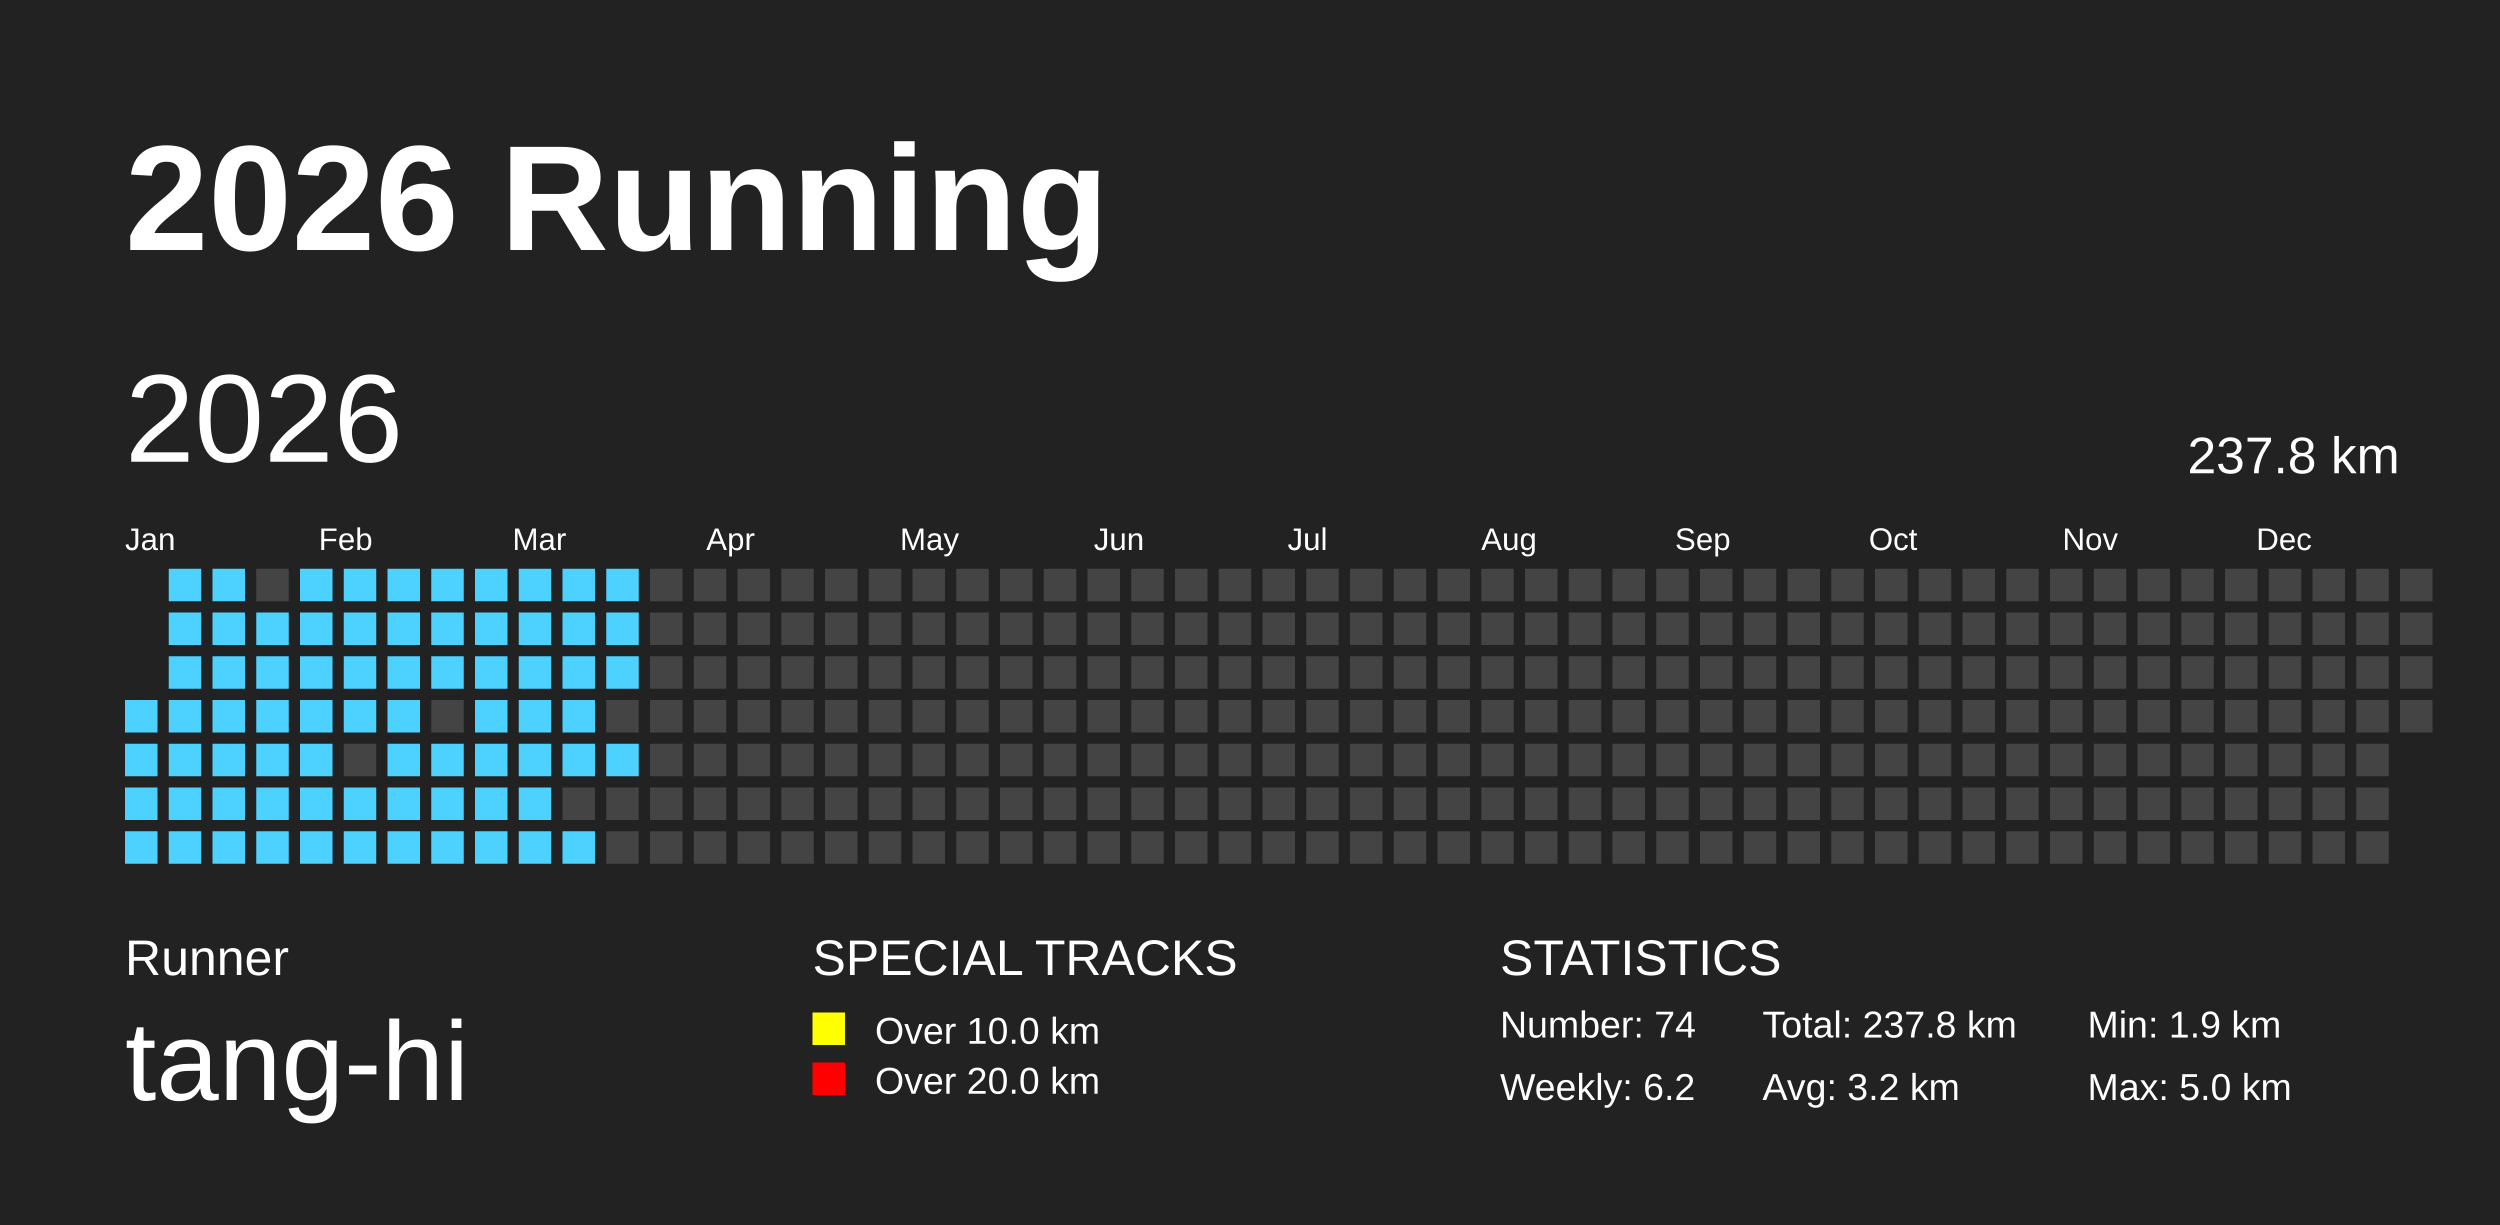
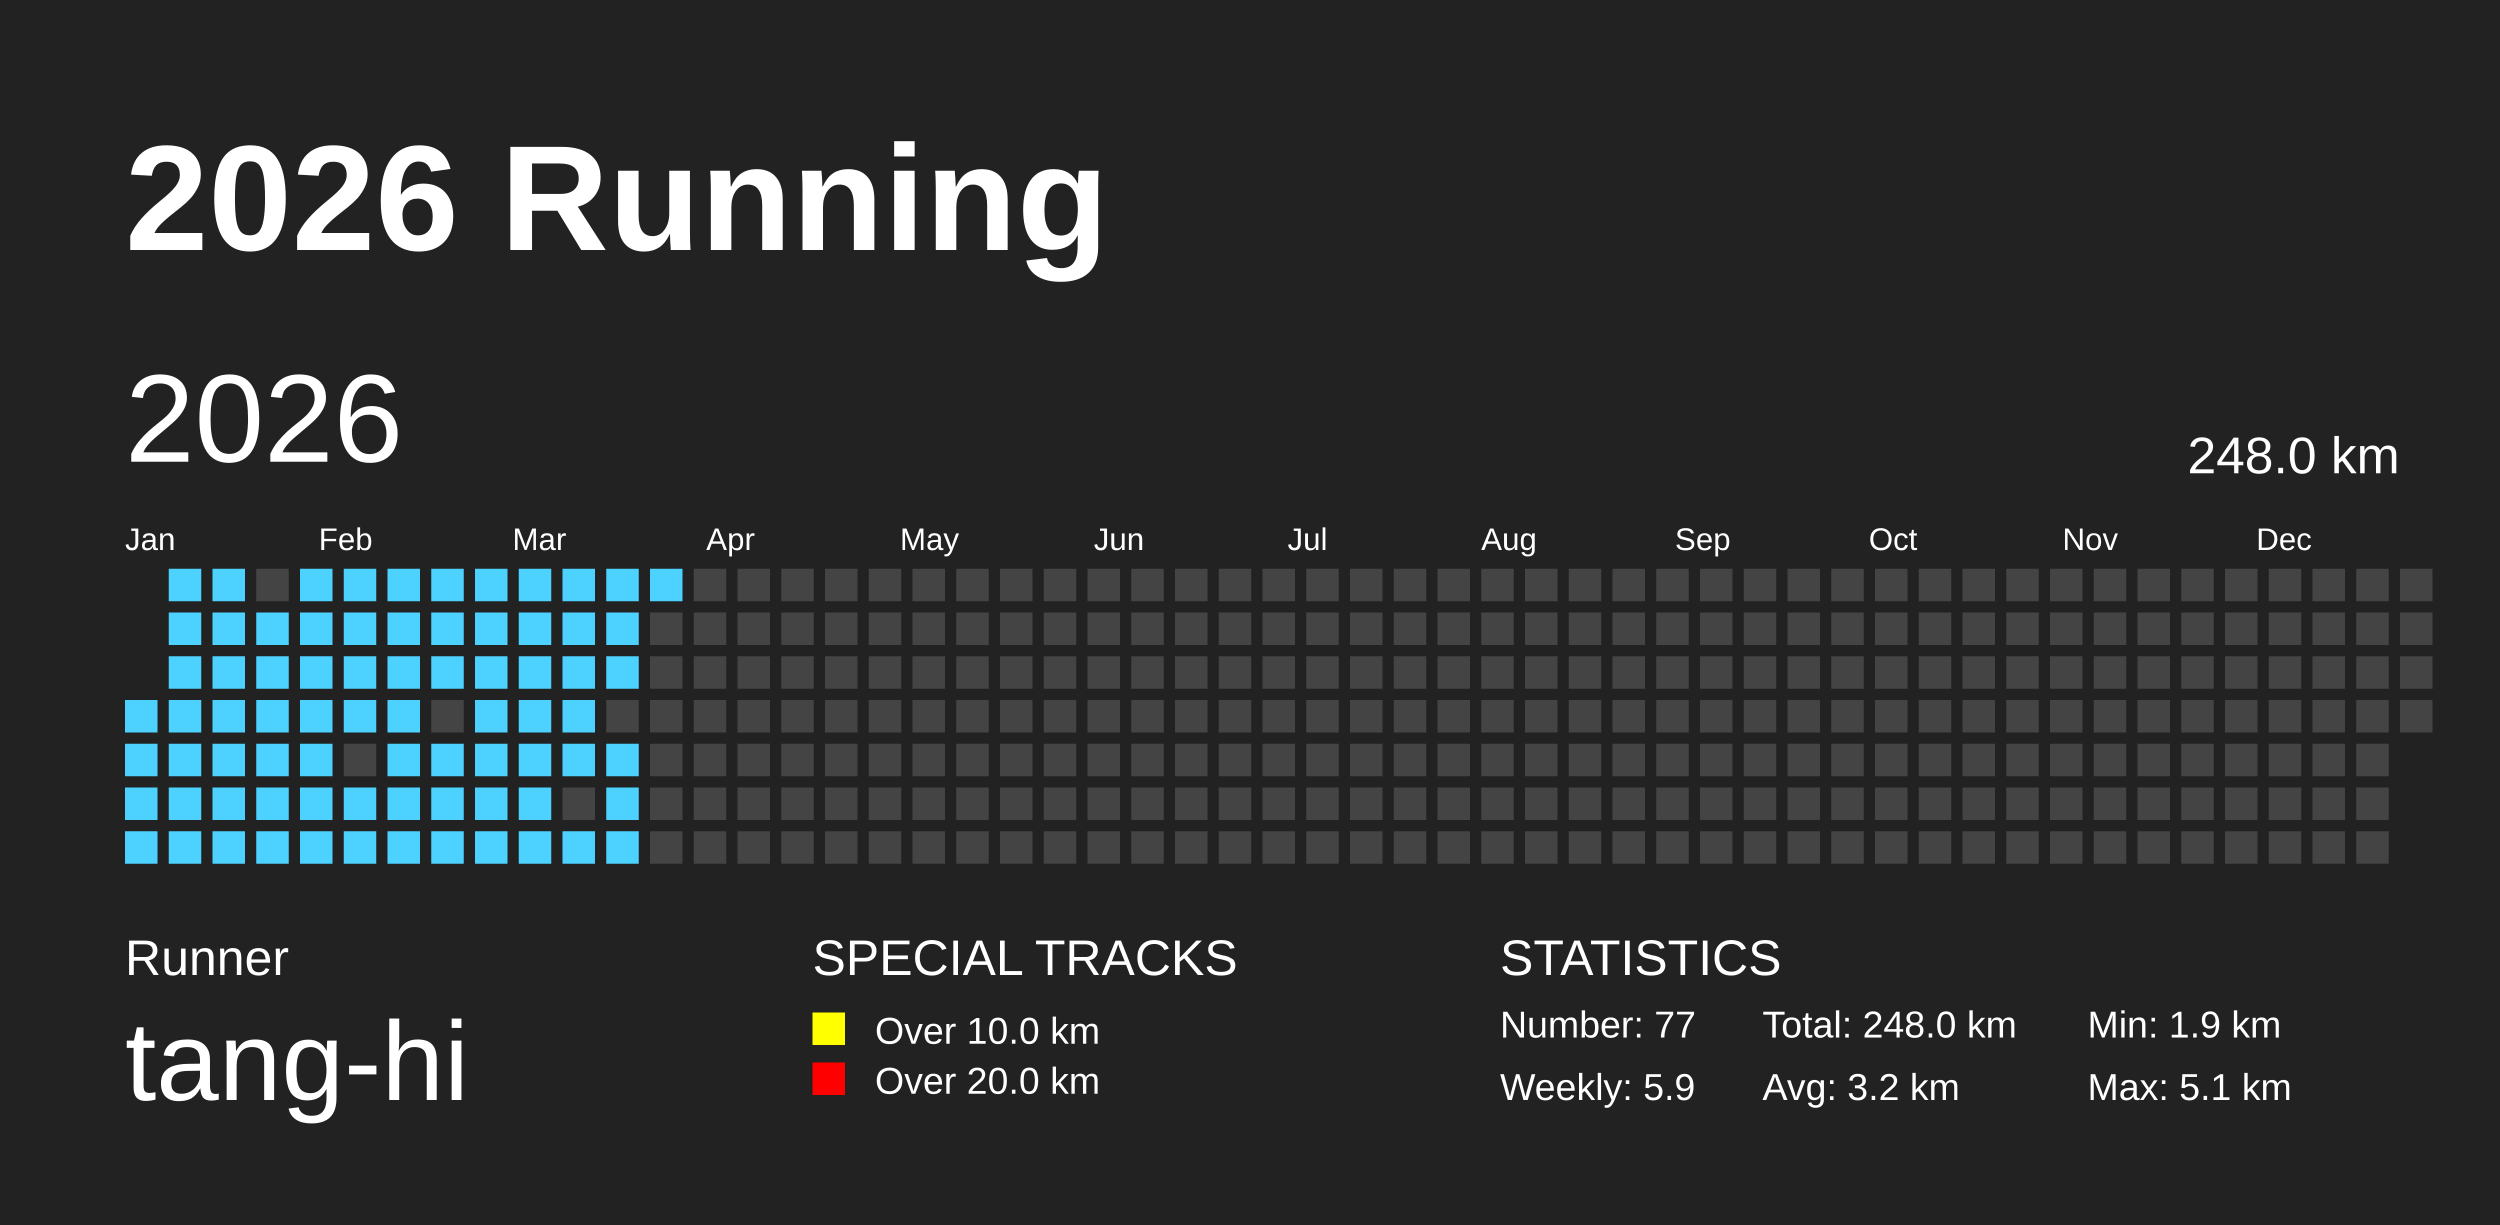
<svg xmlns="http://www.w3.org/2000/svg" baseProfile="full" height="98mm" version="1.1" viewBox="0,0,200,98" width="200mm">
  <defs />
  <rect fill="#222222" height="98" width="200" x="0" y="0" />
  <text fill="#FFFFFF" style="font-size:12px; font-family:Arial; font-weight:bold;" x="10" y="20">2026 Running</text>
  <text fill="#FFFFFF" style="font-size:4px; font-family:Arial" x="10" y="78">Runner</text>
  <text fill="#FFFFFF" style="font-size:9px; font-family:Arial" x="10" y="88">tang-hi</text>
  <text fill="#FFFFFF" style="font-size:4px; font-family:Arial" x="65" y="78">SPECIAL TRACKS</text>
  <rect fill="yellow" height="2.6" width="2.6" x="65" y="81" />
  <text fill="#FFFFFF" style="font-size:3px; font-family:Arial" x="70" y="83.5">Over 10.0 km</text>
  <rect fill="red" height="2.6" width="2.6" x="65" y="85" />
  <text fill="#FFFFFF" style="font-size:3px; font-family:Arial" x="70" y="87.5">Over 20.0 km</text>
  <text fill="#FFFFFF" style="font-size:4px; font-family:Arial" x="120" y="78">STATISTICS</text>
-   <text fill="#FFFFFF" style="font-size:3px; font-family:Arial" x="120" y="83">Number: 74</text>
-   <text fill="#FFFFFF" style="font-size:3px; font-family:Arial" x="120" y="88">Weekly: 6.2</text>
-   <text fill="#FFFFFF" style="font-size:3px; font-family:Arial" x="141" y="83">Total: 237.8 km</text>
+   <text fill="#FFFFFF" style="font-size:3px; font-family:Arial" x="120" y="83">Number: 77</text>
+   <text fill="#FFFFFF" style="font-size:3px; font-family:Arial" x="120" y="88">Weekly: 5.9</text>
+   <text fill="#FFFFFF" style="font-size:3px; font-family:Arial" x="141" y="83">Total: 248.0 km</text>
  <text fill="#FFFFFF" style="font-size:3px; font-family:Arial" x="141" y="88">Avg: 3.2 km</text>
  <text fill="#FFFFFF" style="font-size:3px; font-family:Arial" x="167" y="83">Min: 1.9 km</text>
-   <text fill="#FFFFFF" style="font-size:3px; font-family:Arial" x="167" y="88">Max: 5.0 km</text>
+   <text fill="#FFFFFF" style="font-size:3px; font-family:Arial" x="167" y="88">Max: 5.1 km</text>
  <text dominant-baseline="hanging" fill="#FFFFFF" style="font-size:10.0px; font-family:Arial;" x="10" y="30">2026</text>
-   <text dominant-baseline="hanging" fill="#FFFFFF" style="font-size:4.125px; font-family:Arial;" x="175" y="35">237.8 km</text>
+   <text dominant-baseline="hanging" fill="#FFFFFF" style="font-size:4.125px; font-family:Arial;" x="175" y="35">248.0 km</text>
  <text fill="#FFFFFF" style="font-size:2.5px; font-family:Arial" x="10.0" y="44">Jan</text>
  <text fill="#FFFFFF" style="font-size:2.5px; font-family:Arial" x="25.5" y="44">Feb</text>
  <text fill="#FFFFFF" style="font-size:2.5px; font-family:Arial" x="41.0" y="44">Mar</text>
  <text fill="#FFFFFF" style="font-size:2.5px; font-family:Arial" x="56.5" y="44">Apr</text>
  <text fill="#FFFFFF" style="font-size:2.5px; font-family:Arial" x="72.0" y="44">May</text>
  <text fill="#FFFFFF" style="font-size:2.5px; font-family:Arial" x="87.5" y="44">Jun</text>
  <text fill="#FFFFFF" style="font-size:2.5px; font-family:Arial" x="103.0" y="44">Jul</text>
  <text fill="#FFFFFF" style="font-size:2.5px; font-family:Arial" x="118.5" y="44">Aug</text>
  <text fill="#FFFFFF" style="font-size:2.5px; font-family:Arial" x="134.0" y="44">Sep</text>
  <text fill="#FFFFFF" style="font-size:2.5px; font-family:Arial" x="149.5" y="44">Oct</text>
  <text fill="#FFFFFF" style="font-size:2.5px; font-family:Arial" x="165.0" y="44">Nov</text>
  <text fill="#FFFFFF" style="font-size:2.5px; font-family:Arial" x="180.5" y="44">Dec</text>
  <rect fill="#4DD2FF" height="2.6" width="2.6" x="10.0" y="56.0" />
  <rect fill="#4DD2FF" height="2.6" width="2.6" x="10.0" y="59.5" />
  <rect fill="#4DD2FF" height="2.6" width="2.6" x="10.0" y="63.0" />
  <rect fill="#4DD2FF" height="2.6" width="2.6" x="10.0" y="66.5" />
  <rect fill="#4DD2FF" height="2.6" width="2.6" x="13.5" y="45.5" />
  <rect fill="#4DD2FF" height="2.6" width="2.6" x="13.5" y="49.0" />
  <rect fill="#4DD2FF" height="2.6" width="2.6" x="13.5" y="52.5" />
  <rect fill="#4DD2FF" height="2.6" width="2.6" x="13.5" y="56.0" />
  <rect fill="#4DD2FF" height="2.6" width="2.6" x="13.5" y="59.5" />
  <rect fill="#4DD2FF" height="2.6" width="2.6" x="13.5" y="63.0" />
  <rect fill="#4DD2FF" height="2.6" width="2.6" x="13.5" y="66.5" />
  <rect fill="#4DD2FF" height="2.6" width="2.6" x="17.0" y="45.5" />
  <rect fill="#4DD2FF" height="2.6" width="2.6" x="17.0" y="49.0" />
  <rect fill="#4DD2FF" height="2.6" width="2.6" x="17.0" y="52.5" />
  <rect fill="#4DD2FF" height="2.6" width="2.6" x="17.0" y="56.0" />
  <rect fill="#4DD2FF" height="2.6" width="2.6" x="17.0" y="59.5" />
  <rect fill="#4DD2FF" height="2.6" width="2.6" x="17.0" y="63.0" />
  <rect fill="#4DD2FF" height="2.6" width="2.6" x="17.0" y="66.5" />
  <rect fill="#444444" height="2.6" width="2.6" x="20.5" y="45.5" />
  <rect fill="#4DD2FF" height="2.6" width="2.6" x="20.5" y="49.0" />
  <rect fill="#4DD2FF" height="2.6" width="2.6" x="20.5" y="52.5" />
  <rect fill="#4DD2FF" height="2.6" width="2.6" x="20.5" y="56.0" />
  <rect fill="#4DD2FF" height="2.6" width="2.6" x="20.5" y="59.5" />
  <rect fill="#4DD2FF" height="2.6" width="2.6" x="20.5" y="63.0" />
  <rect fill="#4DD2FF" height="2.6" width="2.6" x="20.5" y="66.5" />
  <rect fill="#4DD2FF" height="2.6" width="2.6" x="24.0" y="45.5" />
  <rect fill="#4DD2FF" height="2.6" width="2.6" x="24.0" y="49.0" />
  <rect fill="#4DD2FF" height="2.6" width="2.6" x="24.0" y="52.5" />
  <rect fill="#4DD2FF" height="2.6" width="2.6" x="24.0" y="56.0" />
  <rect fill="#4DD2FF" height="2.6" width="2.6" x="24.0" y="59.5" />
  <rect fill="#4DD2FF" height="2.6" width="2.6" x="24.0" y="63.0" />
  <rect fill="#4DD2FF" height="2.6" width="2.6" x="24.0" y="66.5" />
  <rect fill="#4DD2FF" height="2.6" width="2.6" x="27.5" y="45.5" />
  <rect fill="#4DD2FF" height="2.6" width="2.6" x="27.5" y="49.0" />
  <rect fill="#4DD2FF" height="2.6" width="2.6" x="27.5" y="52.5" />
  <rect fill="#4DD2FF" height="2.6" width="2.6" x="27.5" y="56.0" />
  <rect fill="#444444" height="2.6" width="2.6" x="27.5" y="59.5" />
  <rect fill="#4DD2FF" height="2.6" width="2.6" x="27.5" y="63.0" />
  <rect fill="#4DD2FF" height="2.6" width="2.6" x="27.5" y="66.5" />
  <rect fill="#4DD2FF" height="2.6" width="2.6" x="31.0" y="45.5" />
  <rect fill="#4DD2FF" height="2.6" width="2.6" x="31.0" y="49.0" />
  <rect fill="#4DD2FF" height="2.6" width="2.6" x="31.0" y="52.5" />
  <rect fill="#4DD2FF" height="2.6" width="2.6" x="31.0" y="56.0" />
  <rect fill="#4DD2FF" height="2.6" width="2.6" x="31.0" y="59.5" />
  <rect fill="#4DD2FF" height="2.6" width="2.6" x="31.0" y="63.0" />
  <rect fill="#4DD2FF" height="2.6" width="2.6" x="31.0" y="66.5" />
  <rect fill="#4DD2FF" height="2.6" width="2.6" x="34.5" y="45.5" />
  <rect fill="#4DD2FF" height="2.6" width="2.6" x="34.5" y="49.0" />
  <rect fill="#4DD2FF" height="2.6" width="2.6" x="34.5" y="52.5" />
  <rect fill="#444444" height="2.6" width="2.6" x="34.5" y="56.0" />
  <rect fill="#4DD2FF" height="2.6" width="2.6" x="34.5" y="59.5" />
  <rect fill="#4DD2FF" height="2.6" width="2.6" x="34.5" y="63.0" />
  <rect fill="#4DD2FF" height="2.6" width="2.6" x="34.5" y="66.5" />
  <rect fill="#4DD2FF" height="2.6" width="2.6" x="38.0" y="45.5" />
  <rect fill="#4DD2FF" height="2.6" width="2.6" x="38.0" y="49.0" />
  <rect fill="#4DD2FF" height="2.6" width="2.6" x="38.0" y="52.5" />
  <rect fill="#4DD2FF" height="2.6" width="2.6" x="38.0" y="56.0" />
  <rect fill="#4DD2FF" height="2.6" width="2.6" x="38.0" y="59.5" />
  <rect fill="#4DD2FF" height="2.6" width="2.6" x="38.0" y="63.0" />
  <rect fill="#4DD2FF" height="2.6" width="2.6" x="38.0" y="66.5" />
  <rect fill="#4DD2FF" height="2.6" width="2.6" x="41.5" y="45.5" />
  <rect fill="#4DD2FF" height="2.6" width="2.6" x="41.5" y="49.0" />
  <rect fill="#4DD2FF" height="2.6" width="2.6" x="41.5" y="52.5" />
  <rect fill="#4DD2FF" height="2.6" width="2.6" x="41.5" y="56.0" />
  <rect fill="#4DD2FF" height="2.6" width="2.6" x="41.5" y="59.5" />
  <rect fill="#4DD2FF" height="2.6" width="2.6" x="41.5" y="63.0" />
  <rect fill="#4DD2FF" height="2.6" width="2.6" x="41.5" y="66.5" />
  <rect fill="#4DD2FF" height="2.6" width="2.6" x="45.0" y="45.5" />
  <rect fill="#4DD2FF" height="2.6" width="2.6" x="45.0" y="49.0" />
  <rect fill="#4DD2FF" height="2.6" width="2.6" x="45.0" y="52.5" />
  <rect fill="#4DD2FF" height="2.6" width="2.6" x="45.0" y="56.0" />
  <rect fill="#4DD2FF" height="2.6" width="2.6" x="45.0" y="59.5" />
  <rect fill="#444444" height="2.6" width="2.6" x="45.0" y="63.0" />
  <rect fill="#4DD2FF" height="2.6" width="2.6" x="45.0" y="66.5" />
  <rect fill="#4DD2FF" height="2.6" width="2.6" x="48.5" y="45.5" />
  <rect fill="#4DD2FF" height="2.6" width="2.6" x="48.5" y="49.0" />
  <rect fill="#4DD2FF" height="2.6" width="2.6" x="48.5" y="52.5" />
  <rect fill="#444444" height="2.6" width="2.6" x="48.5" y="56.0" />
  <rect fill="#4DD2FF" height="2.6" width="2.6" x="48.5" y="59.5" />
-   <rect fill="#444444" height="2.6" width="2.6" x="48.5" y="63.0" />
-   <rect fill="#444444" height="2.6" width="2.6" x="48.5" y="66.5" />
-   <rect fill="#444444" height="2.6" width="2.6" x="52.0" y="45.5" />
+   <rect fill="#4DD2FF" height="2.6" width="2.6" x="48.5" y="63.0" />
+   <rect fill="#4DD2FF" height="2.6" width="2.6" x="48.5" y="66.5" />
+   <rect fill="#4DD2FF" height="2.6" width="2.6" x="52.0" y="45.5" />
  <rect fill="#444444" height="2.6" width="2.6" x="52.0" y="49.0" />
  <rect fill="#444444" height="2.6" width="2.6" x="52.0" y="52.5" />
  <rect fill="#444444" height="2.6" width="2.6" x="52.0" y="56.0" />
  <rect fill="#444444" height="2.6" width="2.6" x="52.0" y="59.5" />
  <rect fill="#444444" height="2.6" width="2.6" x="52.0" y="63.0" />
  <rect fill="#444444" height="2.6" width="2.6" x="52.0" y="66.5" />
  <rect fill="#444444" height="2.6" width="2.6" x="55.5" y="45.5" />
  <rect fill="#444444" height="2.6" width="2.6" x="55.5" y="49.0" />
  <rect fill="#444444" height="2.6" width="2.6" x="55.5" y="52.5" />
  <rect fill="#444444" height="2.6" width="2.6" x="55.5" y="56.0" />
  <rect fill="#444444" height="2.6" width="2.6" x="55.5" y="59.5" />
  <rect fill="#444444" height="2.6" width="2.6" x="55.5" y="63.0" />
  <rect fill="#444444" height="2.6" width="2.6" x="55.5" y="66.5" />
  <rect fill="#444444" height="2.6" width="2.6" x="59.0" y="45.5" />
  <rect fill="#444444" height="2.6" width="2.6" x="59.0" y="49.0" />
  <rect fill="#444444" height="2.6" width="2.6" x="59.0" y="52.5" />
  <rect fill="#444444" height="2.6" width="2.6" x="59.0" y="56.0" />
  <rect fill="#444444" height="2.6" width="2.6" x="59.0" y="59.5" />
  <rect fill="#444444" height="2.6" width="2.6" x="59.0" y="63.0" />
  <rect fill="#444444" height="2.6" width="2.6" x="59.0" y="66.5" />
  <rect fill="#444444" height="2.6" width="2.6" x="62.5" y="45.5" />
  <rect fill="#444444" height="2.6" width="2.6" x="62.5" y="49.0" />
  <rect fill="#444444" height="2.6" width="2.6" x="62.5" y="52.5" />
  <rect fill="#444444" height="2.6" width="2.6" x="62.5" y="56.0" />
  <rect fill="#444444" height="2.6" width="2.6" x="62.5" y="59.5" />
  <rect fill="#444444" height="2.6" width="2.6" x="62.5" y="63.0" />
  <rect fill="#444444" height="2.6" width="2.6" x="62.5" y="66.5" />
  <rect fill="#444444" height="2.6" width="2.6" x="66.0" y="45.5" />
  <rect fill="#444444" height="2.6" width="2.6" x="66.0" y="49.0" />
  <rect fill="#444444" height="2.6" width="2.6" x="66.0" y="52.5" />
  <rect fill="#444444" height="2.6" width="2.6" x="66.0" y="56.0" />
  <rect fill="#444444" height="2.6" width="2.6" x="66.0" y="59.5" />
  <rect fill="#444444" height="2.6" width="2.6" x="66.0" y="63.0" />
  <rect fill="#444444" height="2.6" width="2.6" x="66.0" y="66.5" />
  <rect fill="#444444" height="2.6" width="2.6" x="69.5" y="45.5" />
  <rect fill="#444444" height="2.6" width="2.6" x="69.5" y="49.0" />
  <rect fill="#444444" height="2.6" width="2.6" x="69.5" y="52.5" />
  <rect fill="#444444" height="2.6" width="2.6" x="69.5" y="56.0" />
  <rect fill="#444444" height="2.6" width="2.6" x="69.5" y="59.5" />
  <rect fill="#444444" height="2.6" width="2.6" x="69.5" y="63.0" />
  <rect fill="#444444" height="2.6" width="2.6" x="69.5" y="66.5" />
  <rect fill="#444444" height="2.6" width="2.6" x="73.0" y="45.5" />
  <rect fill="#444444" height="2.6" width="2.6" x="73.0" y="49.0" />
  <rect fill="#444444" height="2.6" width="2.6" x="73.0" y="52.5" />
  <rect fill="#444444" height="2.6" width="2.6" x="73.0" y="56.0" />
  <rect fill="#444444" height="2.6" width="2.6" x="73.0" y="59.5" />
  <rect fill="#444444" height="2.6" width="2.6" x="73.0" y="63.0" />
  <rect fill="#444444" height="2.6" width="2.6" x="73.0" y="66.5" />
  <rect fill="#444444" height="2.6" width="2.6" x="76.5" y="45.5" />
  <rect fill="#444444" height="2.6" width="2.6" x="76.5" y="49.0" />
  <rect fill="#444444" height="2.6" width="2.6" x="76.5" y="52.5" />
  <rect fill="#444444" height="2.6" width="2.6" x="76.5" y="56.0" />
  <rect fill="#444444" height="2.6" width="2.6" x="76.5" y="59.5" />
  <rect fill="#444444" height="2.6" width="2.6" x="76.5" y="63.0" />
  <rect fill="#444444" height="2.6" width="2.6" x="76.5" y="66.5" />
  <rect fill="#444444" height="2.6" width="2.6" x="80.0" y="45.5" />
  <rect fill="#444444" height="2.6" width="2.6" x="80.0" y="49.0" />
  <rect fill="#444444" height="2.6" width="2.6" x="80.0" y="52.5" />
  <rect fill="#444444" height="2.6" width="2.6" x="80.0" y="56.0" />
  <rect fill="#444444" height="2.6" width="2.6" x="80.0" y="59.5" />
  <rect fill="#444444" height="2.6" width="2.6" x="80.0" y="63.0" />
  <rect fill="#444444" height="2.6" width="2.6" x="80.0" y="66.5" />
  <rect fill="#444444" height="2.6" width="2.6" x="83.5" y="45.5" />
  <rect fill="#444444" height="2.6" width="2.6" x="83.5" y="49.0" />
  <rect fill="#444444" height="2.6" width="2.6" x="83.5" y="52.5" />
  <rect fill="#444444" height="2.6" width="2.6" x="83.5" y="56.0" />
  <rect fill="#444444" height="2.6" width="2.6" x="83.5" y="59.5" />
  <rect fill="#444444" height="2.6" width="2.6" x="83.5" y="63.0" />
  <rect fill="#444444" height="2.6" width="2.6" x="83.5" y="66.5" />
  <rect fill="#444444" height="2.6" width="2.6" x="87.0" y="45.5" />
  <rect fill="#444444" height="2.6" width="2.6" x="87.0" y="49.0" />
  <rect fill="#444444" height="2.6" width="2.6" x="87.0" y="52.5" />
  <rect fill="#444444" height="2.6" width="2.6" x="87.0" y="56.0" />
  <rect fill="#444444" height="2.6" width="2.6" x="87.0" y="59.5" />
  <rect fill="#444444" height="2.6" width="2.6" x="87.0" y="63.0" />
  <rect fill="#444444" height="2.6" width="2.6" x="87.0" y="66.5" />
  <rect fill="#444444" height="2.6" width="2.6" x="90.5" y="45.5" />
  <rect fill="#444444" height="2.6" width="2.6" x="90.5" y="49.0" />
  <rect fill="#444444" height="2.6" width="2.6" x="90.5" y="52.5" />
  <rect fill="#444444" height="2.6" width="2.6" x="90.5" y="56.0" />
  <rect fill="#444444" height="2.6" width="2.6" x="90.5" y="59.5" />
  <rect fill="#444444" height="2.6" width="2.6" x="90.5" y="63.0" />
  <rect fill="#444444" height="2.6" width="2.6" x="90.5" y="66.5" />
  <rect fill="#444444" height="2.6" width="2.6" x="94.0" y="45.5" />
  <rect fill="#444444" height="2.6" width="2.6" x="94.0" y="49.0" />
  <rect fill="#444444" height="2.6" width="2.6" x="94.0" y="52.5" />
  <rect fill="#444444" height="2.6" width="2.6" x="94.0" y="56.0" />
  <rect fill="#444444" height="2.6" width="2.6" x="94.0" y="59.5" />
  <rect fill="#444444" height="2.6" width="2.6" x="94.0" y="63.0" />
  <rect fill="#444444" height="2.6" width="2.6" x="94.0" y="66.5" />
  <rect fill="#444444" height="2.6" width="2.6" x="97.5" y="45.5" />
  <rect fill="#444444" height="2.6" width="2.6" x="97.5" y="49.0" />
  <rect fill="#444444" height="2.6" width="2.6" x="97.5" y="52.5" />
  <rect fill="#444444" height="2.6" width="2.6" x="97.5" y="56.0" />
  <rect fill="#444444" height="2.6" width="2.6" x="97.5" y="59.5" />
  <rect fill="#444444" height="2.6" width="2.6" x="97.5" y="63.0" />
  <rect fill="#444444" height="2.6" width="2.6" x="97.5" y="66.5" />
  <rect fill="#444444" height="2.6" width="2.6" x="101.0" y="45.5" />
  <rect fill="#444444" height="2.6" width="2.6" x="101.0" y="49.0" />
  <rect fill="#444444" height="2.6" width="2.6" x="101.0" y="52.5" />
  <rect fill="#444444" height="2.6" width="2.6" x="101.0" y="56.0" />
  <rect fill="#444444" height="2.6" width="2.6" x="101.0" y="59.5" />
  <rect fill="#444444" height="2.6" width="2.6" x="101.0" y="63.0" />
  <rect fill="#444444" height="2.6" width="2.6" x="101.0" y="66.5" />
  <rect fill="#444444" height="2.6" width="2.6" x="104.5" y="45.5" />
  <rect fill="#444444" height="2.6" width="2.6" x="104.5" y="49.0" />
  <rect fill="#444444" height="2.6" width="2.6" x="104.5" y="52.5" />
  <rect fill="#444444" height="2.6" width="2.6" x="104.5" y="56.0" />
  <rect fill="#444444" height="2.6" width="2.6" x="104.5" y="59.5" />
  <rect fill="#444444" height="2.6" width="2.6" x="104.5" y="63.0" />
  <rect fill="#444444" height="2.6" width="2.6" x="104.5" y="66.5" />
  <rect fill="#444444" height="2.6" width="2.6" x="108.0" y="45.5" />
  <rect fill="#444444" height="2.6" width="2.6" x="108.0" y="49.0" />
  <rect fill="#444444" height="2.6" width="2.6" x="108.0" y="52.5" />
  <rect fill="#444444" height="2.6" width="2.6" x="108.0" y="56.0" />
  <rect fill="#444444" height="2.6" width="2.6" x="108.0" y="59.5" />
  <rect fill="#444444" height="2.6" width="2.6" x="108.0" y="63.0" />
  <rect fill="#444444" height="2.6" width="2.6" x="108.0" y="66.5" />
  <rect fill="#444444" height="2.6" width="2.6" x="111.5" y="45.5" />
  <rect fill="#444444" height="2.6" width="2.6" x="111.5" y="49.0" />
  <rect fill="#444444" height="2.6" width="2.6" x="111.5" y="52.5" />
  <rect fill="#444444" height="2.6" width="2.6" x="111.5" y="56.0" />
  <rect fill="#444444" height="2.6" width="2.6" x="111.5" y="59.5" />
  <rect fill="#444444" height="2.6" width="2.6" x="111.5" y="63.0" />
  <rect fill="#444444" height="2.6" width="2.6" x="111.5" y="66.5" />
  <rect fill="#444444" height="2.6" width="2.6" x="115.0" y="45.5" />
  <rect fill="#444444" height="2.6" width="2.6" x="115.0" y="49.0" />
  <rect fill="#444444" height="2.6" width="2.6" x="115.0" y="52.5" />
  <rect fill="#444444" height="2.6" width="2.6" x="115.0" y="56.0" />
  <rect fill="#444444" height="2.6" width="2.6" x="115.0" y="59.5" />
  <rect fill="#444444" height="2.6" width="2.6" x="115.0" y="63.0" />
  <rect fill="#444444" height="2.6" width="2.6" x="115.0" y="66.5" />
  <rect fill="#444444" height="2.6" width="2.6" x="118.5" y="45.5" />
  <rect fill="#444444" height="2.6" width="2.6" x="118.5" y="49.0" />
  <rect fill="#444444" height="2.6" width="2.6" x="118.5" y="52.5" />
  <rect fill="#444444" height="2.6" width="2.6" x="118.5" y="56.0" />
  <rect fill="#444444" height="2.6" width="2.6" x="118.5" y="59.5" />
  <rect fill="#444444" height="2.6" width="2.6" x="118.5" y="63.0" />
  <rect fill="#444444" height="2.6" width="2.6" x="118.5" y="66.5" />
  <rect fill="#444444" height="2.6" width="2.6" x="122.0" y="45.5" />
  <rect fill="#444444" height="2.6" width="2.6" x="122.0" y="49.0" />
  <rect fill="#444444" height="2.6" width="2.6" x="122.0" y="52.5" />
  <rect fill="#444444" height="2.6" width="2.6" x="122.0" y="56.0" />
  <rect fill="#444444" height="2.6" width="2.6" x="122.0" y="59.5" />
  <rect fill="#444444" height="2.6" width="2.6" x="122.0" y="63.0" />
  <rect fill="#444444" height="2.6" width="2.6" x="122.0" y="66.5" />
  <rect fill="#444444" height="2.6" width="2.6" x="125.5" y="45.5" />
  <rect fill="#444444" height="2.6" width="2.6" x="125.5" y="49.0" />
  <rect fill="#444444" height="2.6" width="2.6" x="125.5" y="52.5" />
  <rect fill="#444444" height="2.6" width="2.6" x="125.5" y="56.0" />
  <rect fill="#444444" height="2.6" width="2.6" x="125.5" y="59.5" />
  <rect fill="#444444" height="2.6" width="2.6" x="125.5" y="63.0" />
  <rect fill="#444444" height="2.6" width="2.6" x="125.5" y="66.5" />
  <rect fill="#444444" height="2.6" width="2.6" x="129.0" y="45.5" />
  <rect fill="#444444" height="2.6" width="2.6" x="129.0" y="49.0" />
  <rect fill="#444444" height="2.6" width="2.6" x="129.0" y="52.5" />
  <rect fill="#444444" height="2.6" width="2.6" x="129.0" y="56.0" />
  <rect fill="#444444" height="2.6" width="2.6" x="129.0" y="59.5" />
  <rect fill="#444444" height="2.6" width="2.6" x="129.0" y="63.0" />
  <rect fill="#444444" height="2.6" width="2.6" x="129.0" y="66.5" />
  <rect fill="#444444" height="2.6" width="2.6" x="132.5" y="45.5" />
  <rect fill="#444444" height="2.6" width="2.6" x="132.5" y="49.0" />
  <rect fill="#444444" height="2.6" width="2.6" x="132.5" y="52.5" />
  <rect fill="#444444" height="2.6" width="2.6" x="132.5" y="56.0" />
  <rect fill="#444444" height="2.6" width="2.6" x="132.5" y="59.5" />
  <rect fill="#444444" height="2.6" width="2.6" x="132.5" y="63.0" />
  <rect fill="#444444" height="2.6" width="2.6" x="132.5" y="66.5" />
  <rect fill="#444444" height="2.6" width="2.6" x="136.0" y="45.5" />
  <rect fill="#444444" height="2.6" width="2.6" x="136.0" y="49.0" />
  <rect fill="#444444" height="2.6" width="2.6" x="136.0" y="52.5" />
  <rect fill="#444444" height="2.6" width="2.6" x="136.0" y="56.0" />
  <rect fill="#444444" height="2.6" width="2.6" x="136.0" y="59.5" />
  <rect fill="#444444" height="2.6" width="2.6" x="136.0" y="63.0" />
  <rect fill="#444444" height="2.6" width="2.6" x="136.0" y="66.5" />
  <rect fill="#444444" height="2.6" width="2.6" x="139.5" y="45.5" />
  <rect fill="#444444" height="2.6" width="2.6" x="139.5" y="49.0" />
  <rect fill="#444444" height="2.6" width="2.6" x="139.5" y="52.5" />
  <rect fill="#444444" height="2.6" width="2.6" x="139.5" y="56.0" />
  <rect fill="#444444" height="2.6" width="2.6" x="139.5" y="59.5" />
  <rect fill="#444444" height="2.6" width="2.6" x="139.5" y="63.0" />
  <rect fill="#444444" height="2.6" width="2.6" x="139.5" y="66.5" />
  <rect fill="#444444" height="2.6" width="2.6" x="143.0" y="45.5" />
  <rect fill="#444444" height="2.6" width="2.6" x="143.0" y="49.0" />
  <rect fill="#444444" height="2.6" width="2.6" x="143.0" y="52.5" />
  <rect fill="#444444" height="2.6" width="2.6" x="143.0" y="56.0" />
  <rect fill="#444444" height="2.6" width="2.6" x="143.0" y="59.5" />
  <rect fill="#444444" height="2.6" width="2.6" x="143.0" y="63.0" />
  <rect fill="#444444" height="2.6" width="2.6" x="143.0" y="66.5" />
  <rect fill="#444444" height="2.6" width="2.6" x="146.5" y="45.5" />
  <rect fill="#444444" height="2.6" width="2.6" x="146.5" y="49.0" />
  <rect fill="#444444" height="2.6" width="2.6" x="146.5" y="52.5" />
  <rect fill="#444444" height="2.6" width="2.6" x="146.5" y="56.0" />
  <rect fill="#444444" height="2.6" width="2.6" x="146.5" y="59.5" />
  <rect fill="#444444" height="2.6" width="2.6" x="146.5" y="63.0" />
  <rect fill="#444444" height="2.6" width="2.6" x="146.5" y="66.5" />
  <rect fill="#444444" height="2.6" width="2.6" x="150.0" y="45.5" />
  <rect fill="#444444" height="2.6" width="2.6" x="150.0" y="49.0" />
  <rect fill="#444444" height="2.6" width="2.6" x="150.0" y="52.5" />
  <rect fill="#444444" height="2.6" width="2.6" x="150.0" y="56.0" />
  <rect fill="#444444" height="2.6" width="2.6" x="150.0" y="59.5" />
  <rect fill="#444444" height="2.6" width="2.6" x="150.0" y="63.0" />
  <rect fill="#444444" height="2.6" width="2.6" x="150.0" y="66.5" />
  <rect fill="#444444" height="2.6" width="2.6" x="153.5" y="45.5" />
  <rect fill="#444444" height="2.6" width="2.6" x="153.5" y="49.0" />
  <rect fill="#444444" height="2.6" width="2.6" x="153.5" y="52.5" />
  <rect fill="#444444" height="2.6" width="2.6" x="153.5" y="56.0" />
  <rect fill="#444444" height="2.6" width="2.6" x="153.5" y="59.5" />
  <rect fill="#444444" height="2.6" width="2.6" x="153.5" y="63.0" />
  <rect fill="#444444" height="2.6" width="2.6" x="153.5" y="66.5" />
  <rect fill="#444444" height="2.6" width="2.6" x="157.0" y="45.5" />
  <rect fill="#444444" height="2.6" width="2.6" x="157.0" y="49.0" />
  <rect fill="#444444" height="2.6" width="2.6" x="157.0" y="52.5" />
  <rect fill="#444444" height="2.6" width="2.6" x="157.0" y="56.0" />
  <rect fill="#444444" height="2.6" width="2.6" x="157.0" y="59.5" />
  <rect fill="#444444" height="2.6" width="2.6" x="157.0" y="63.0" />
  <rect fill="#444444" height="2.6" width="2.6" x="157.0" y="66.5" />
  <rect fill="#444444" height="2.6" width="2.6" x="160.5" y="45.5" />
  <rect fill="#444444" height="2.6" width="2.6" x="160.5" y="49.0" />
  <rect fill="#444444" height="2.6" width="2.6" x="160.5" y="52.5" />
  <rect fill="#444444" height="2.6" width="2.6" x="160.5" y="56.0" />
  <rect fill="#444444" height="2.6" width="2.6" x="160.5" y="59.5" />
  <rect fill="#444444" height="2.6" width="2.6" x="160.5" y="63.0" />
  <rect fill="#444444" height="2.6" width="2.6" x="160.5" y="66.5" />
  <rect fill="#444444" height="2.6" width="2.6" x="164.0" y="45.5" />
  <rect fill="#444444" height="2.6" width="2.6" x="164.0" y="49.0" />
  <rect fill="#444444" height="2.6" width="2.6" x="164.0" y="52.5" />
  <rect fill="#444444" height="2.6" width="2.6" x="164.0" y="56.0" />
  <rect fill="#444444" height="2.6" width="2.6" x="164.0" y="59.5" />
  <rect fill="#444444" height="2.6" width="2.6" x="164.0" y="63.0" />
  <rect fill="#444444" height="2.6" width="2.6" x="164.0" y="66.5" />
  <rect fill="#444444" height="2.6" width="2.6" x="167.5" y="45.5" />
  <rect fill="#444444" height="2.6" width="2.6" x="167.5" y="49.0" />
  <rect fill="#444444" height="2.6" width="2.6" x="167.5" y="52.5" />
  <rect fill="#444444" height="2.6" width="2.6" x="167.5" y="56.0" />
  <rect fill="#444444" height="2.6" width="2.6" x="167.5" y="59.5" />
  <rect fill="#444444" height="2.6" width="2.6" x="167.5" y="63.0" />
  <rect fill="#444444" height="2.6" width="2.6" x="167.5" y="66.5" />
  <rect fill="#444444" height="2.6" width="2.6" x="171.0" y="45.5" />
  <rect fill="#444444" height="2.6" width="2.6" x="171.0" y="49.0" />
  <rect fill="#444444" height="2.6" width="2.6" x="171.0" y="52.5" />
  <rect fill="#444444" height="2.6" width="2.6" x="171.0" y="56.0" />
  <rect fill="#444444" height="2.6" width="2.6" x="171.0" y="59.5" />
  <rect fill="#444444" height="2.6" width="2.6" x="171.0" y="63.0" />
  <rect fill="#444444" height="2.6" width="2.6" x="171.0" y="66.5" />
  <rect fill="#444444" height="2.6" width="2.6" x="174.5" y="45.5" />
  <rect fill="#444444" height="2.6" width="2.6" x="174.5" y="49.0" />
  <rect fill="#444444" height="2.6" width="2.6" x="174.5" y="52.5" />
  <rect fill="#444444" height="2.6" width="2.6" x="174.5" y="56.0" />
  <rect fill="#444444" height="2.6" width="2.6" x="174.5" y="59.5" />
  <rect fill="#444444" height="2.6" width="2.6" x="174.5" y="63.0" />
  <rect fill="#444444" height="2.6" width="2.6" x="174.5" y="66.5" />
  <rect fill="#444444" height="2.6" width="2.6" x="178.0" y="45.5" />
  <rect fill="#444444" height="2.6" width="2.6" x="178.0" y="49.0" />
  <rect fill="#444444" height="2.6" width="2.6" x="178.0" y="52.5" />
  <rect fill="#444444" height="2.6" width="2.6" x="178.0" y="56.0" />
  <rect fill="#444444" height="2.6" width="2.6" x="178.0" y="59.5" />
  <rect fill="#444444" height="2.6" width="2.6" x="178.0" y="63.0" />
  <rect fill="#444444" height="2.6" width="2.6" x="178.0" y="66.5" />
  <rect fill="#444444" height="2.6" width="2.6" x="181.5" y="45.5" />
  <rect fill="#444444" height="2.6" width="2.6" x="181.5" y="49.0" />
  <rect fill="#444444" height="2.6" width="2.6" x="181.5" y="52.5" />
  <rect fill="#444444" height="2.6" width="2.6" x="181.5" y="56.0" />
  <rect fill="#444444" height="2.6" width="2.6" x="181.5" y="59.5" />
  <rect fill="#444444" height="2.6" width="2.6" x="181.5" y="63.0" />
  <rect fill="#444444" height="2.6" width="2.6" x="181.5" y="66.5" />
  <rect fill="#444444" height="2.6" width="2.6" x="185.0" y="45.5" />
  <rect fill="#444444" height="2.6" width="2.6" x="185.0" y="49.0" />
  <rect fill="#444444" height="2.6" width="2.6" x="185.0" y="52.5" />
  <rect fill="#444444" height="2.6" width="2.6" x="185.0" y="56.0" />
  <rect fill="#444444" height="2.6" width="2.6" x="185.0" y="59.5" />
  <rect fill="#444444" height="2.6" width="2.6" x="185.0" y="63.0" />
  <rect fill="#444444" height="2.6" width="2.6" x="185.0" y="66.5" />
  <rect fill="#444444" height="2.6" width="2.6" x="188.5" y="45.5" />
  <rect fill="#444444" height="2.6" width="2.6" x="188.5" y="49.0" />
  <rect fill="#444444" height="2.6" width="2.6" x="188.5" y="52.5" />
  <rect fill="#444444" height="2.6" width="2.6" x="188.5" y="56.0" />
  <rect fill="#444444" height="2.6" width="2.6" x="188.5" y="59.5" />
  <rect fill="#444444" height="2.6" width="2.6" x="188.5" y="63.0" />
  <rect fill="#444444" height="2.6" width="2.6" x="188.5" y="66.5" />
  <rect fill="#444444" height="2.6" width="2.6" x="192.0" y="45.5" />
  <rect fill="#444444" height="2.6" width="2.6" x="192.0" y="49.0" />
  <rect fill="#444444" height="2.6" width="2.6" x="192.0" y="52.5" />
  <rect fill="#444444" height="2.6" width="2.6" x="192.0" y="56.0" />
</svg>
